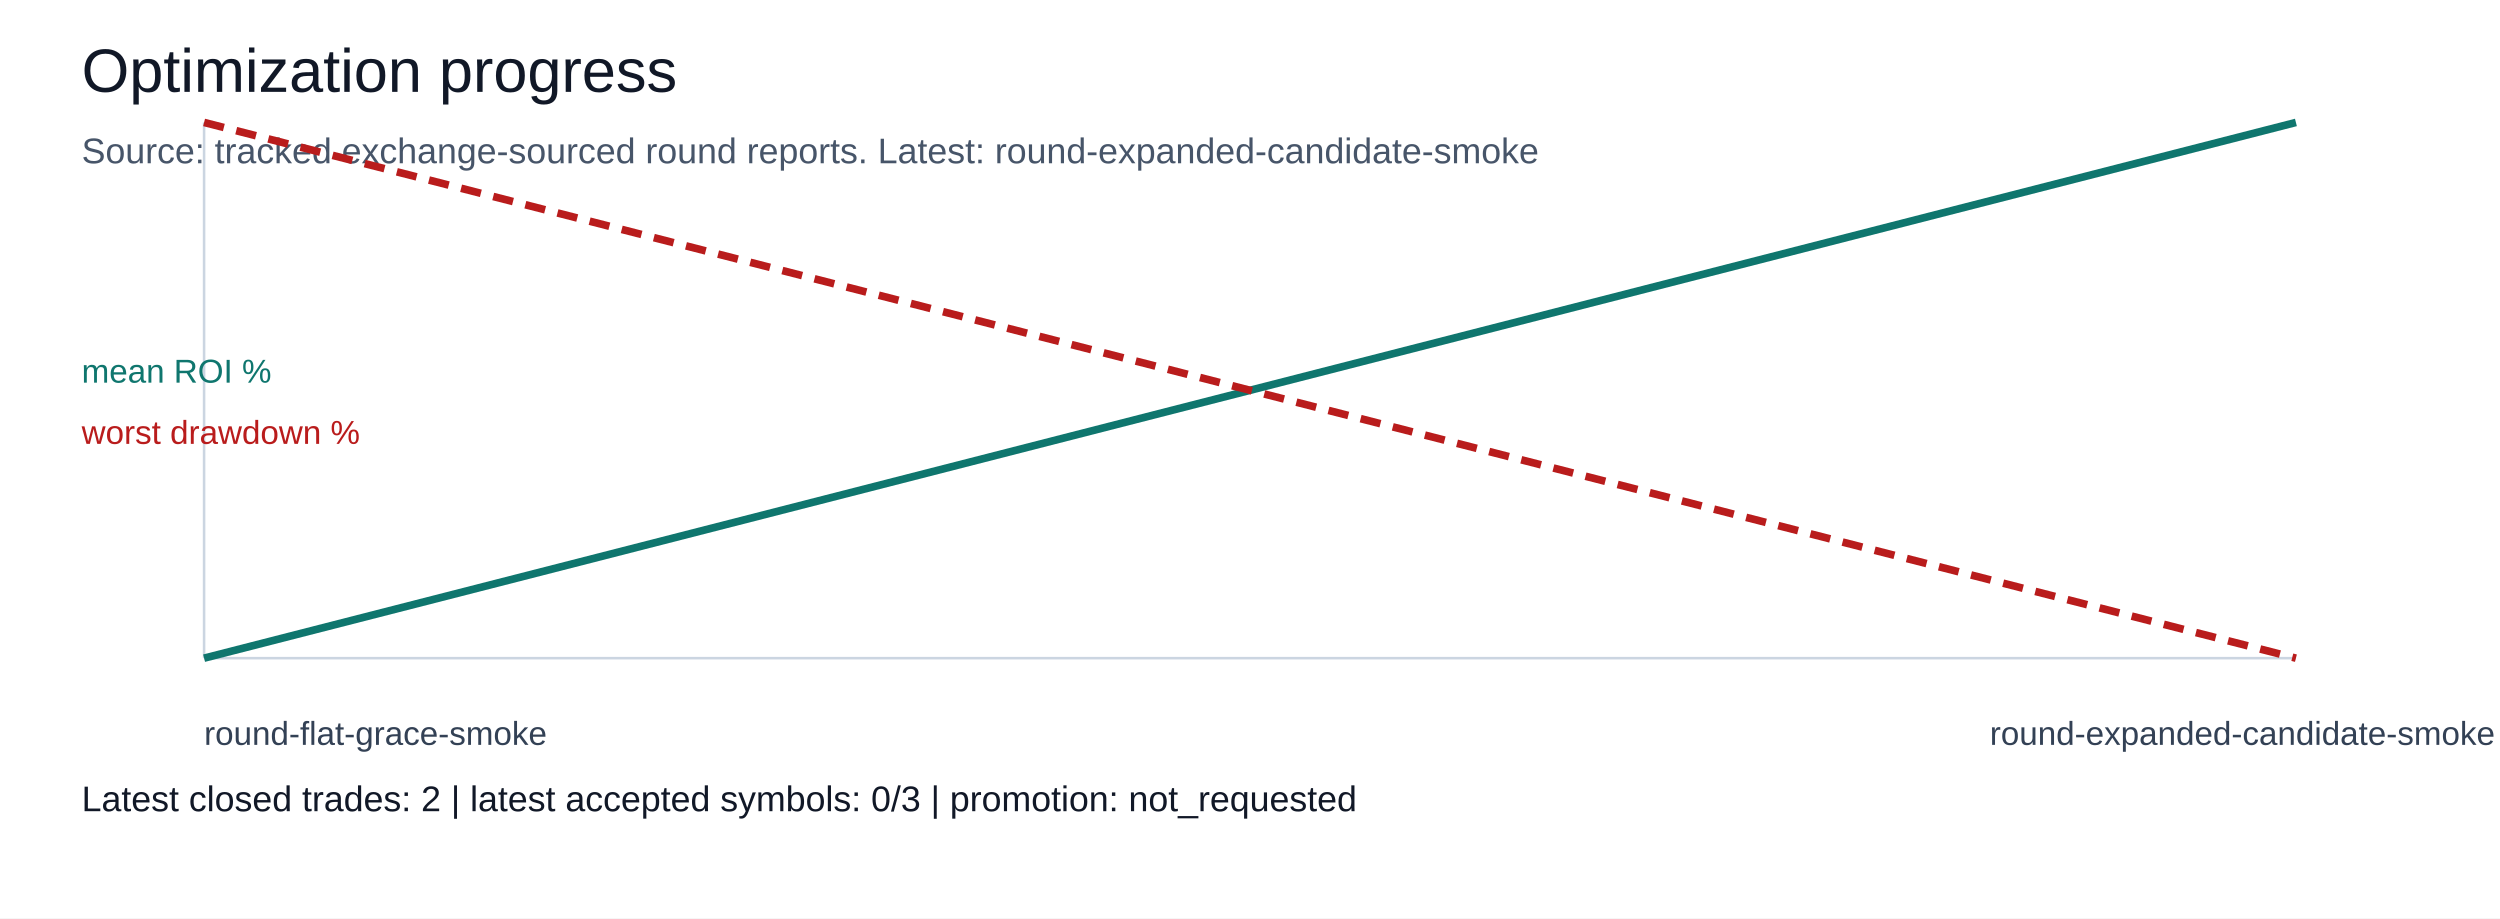
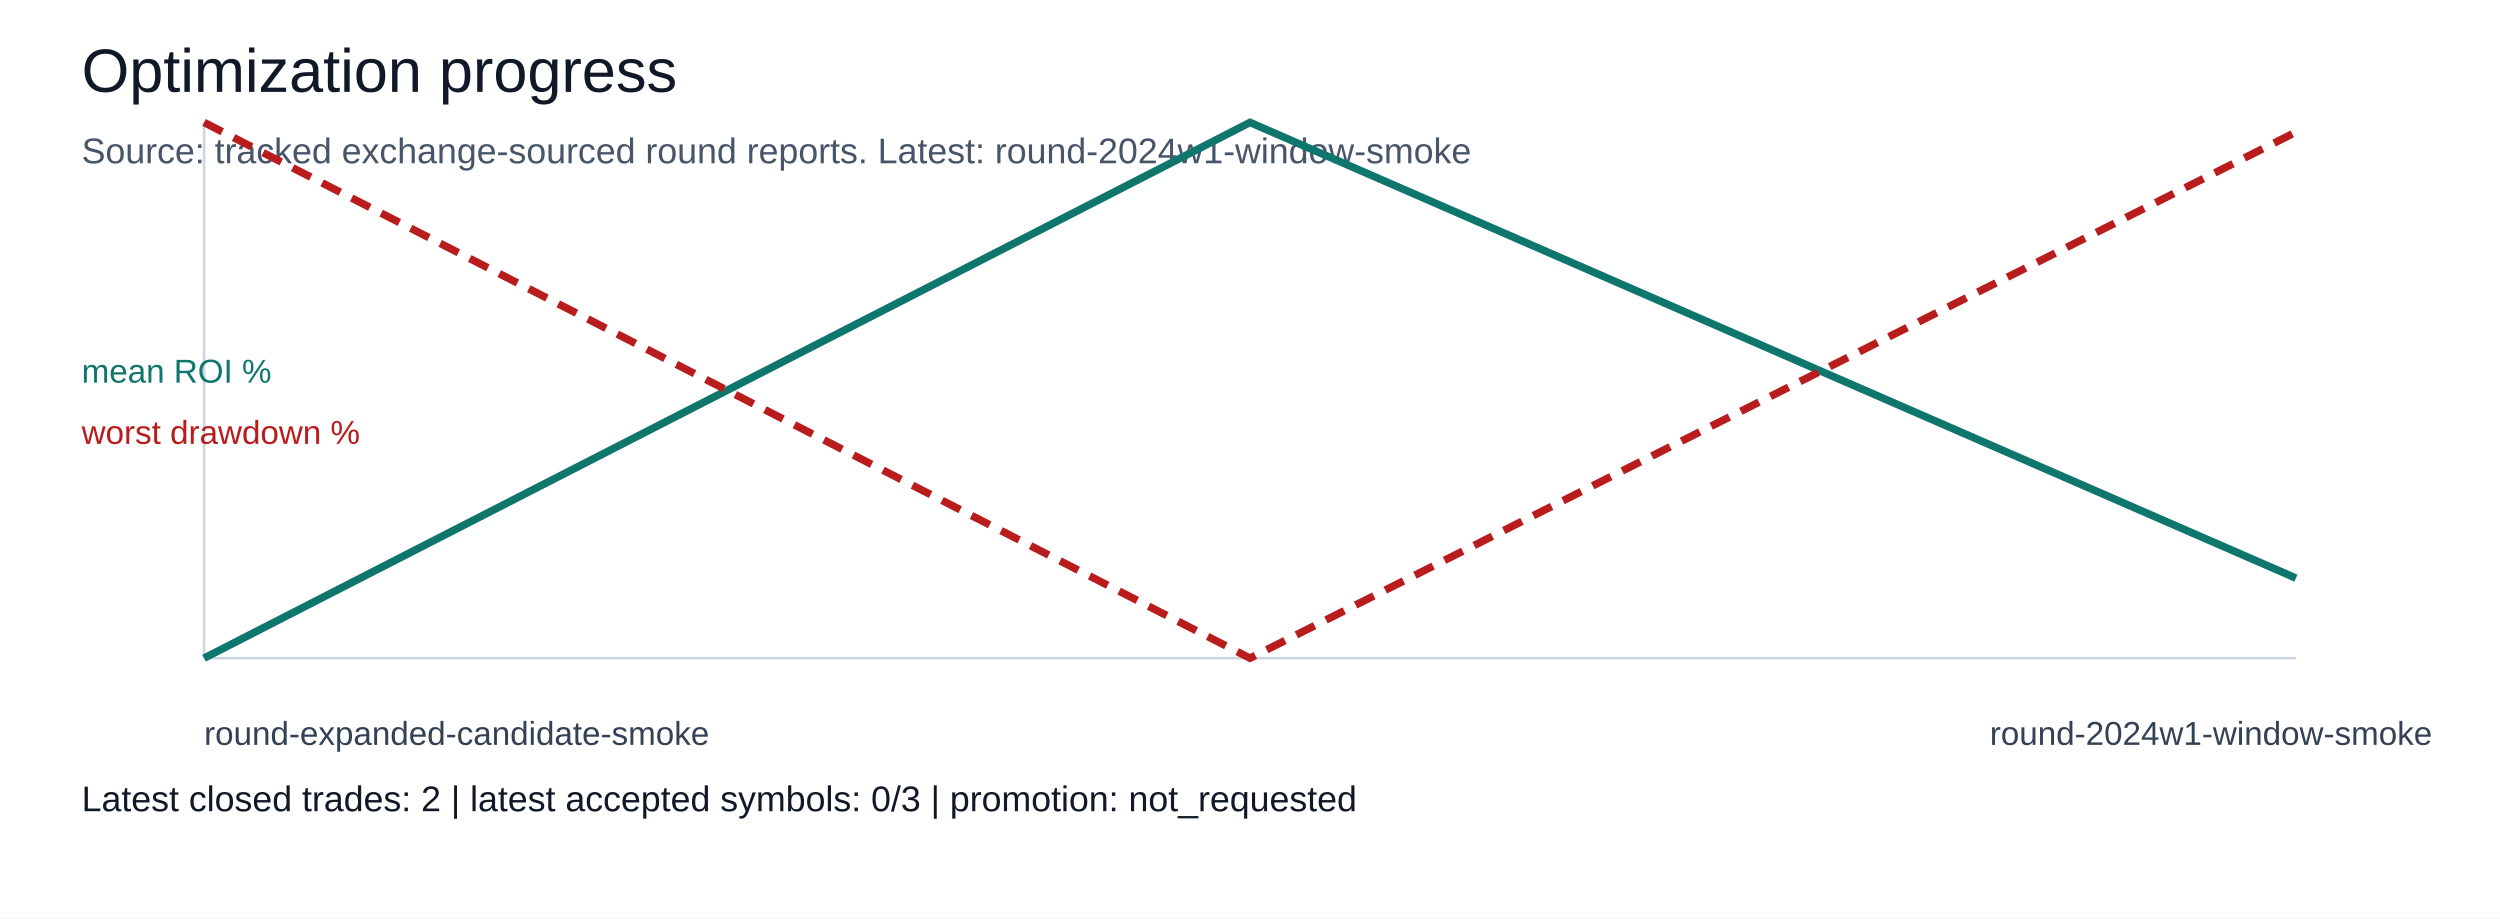
<svg xmlns="http://www.w3.org/2000/svg" width="980" height="360" viewBox="0 0 980 360">
  <rect width="980" height="360" fill="#ffffff" />
  <text x="32" y="36" font-family="Segoe UI, Arial, sans-serif" font-size="24" fill="#111827">Optimization progress</text>
-   <text x="32" y="64" font-family="Segoe UI, Arial, sans-serif" font-size="14" fill="#475569">Source: tracked exchange-sourced round reports. Latest: round-expanded-candidate-smoke</text>
+   <text x="32" y="64" font-family="Segoe UI, Arial, sans-serif" font-size="14" fill="#475569">Source: tracked exchange-sourced round reports. Latest: round-2024w1-window-smoke</text>
  <line x1="80" y1="48" x2="80" y2="258" stroke="#cbd5e1" />
  <line x1="80" y1="258" x2="900" y2="258" stroke="#cbd5e1" />
-   <polyline points="80.00,258.00 900.00,48.00" fill="none" stroke="#0f766e" stroke-width="3" />
-   <polyline points="80.00,48.00 900.00,258.00" fill="none" stroke="#b91c1c" stroke-width="3" stroke-dasharray="8 5" />
+   <polyline points="80.00,258.00 490.00,48.00 900.00,226.62" fill="none" stroke="#0f766e" stroke-width="3" />
+   <polyline points="80.00,48.00 490.00,258.00 900.00,51.77" fill="none" stroke="#b91c1c" stroke-width="3" stroke-dasharray="8 5" />
  <text x="32" y="150" font-family="Segoe UI, Arial, sans-serif" font-size="13" fill="#0f766e">mean ROI %</text>
  <text x="32" y="174" font-family="Segoe UI, Arial, sans-serif" font-size="13" fill="#b91c1c">worst drawdown %</text>
-   <text x="80" y="292" font-family="Segoe UI, Arial, sans-serif" font-size="13" fill="#334155">round-flat-grace-smoke</text>
-   <text x="780" y="292" font-family="Segoe UI, Arial, sans-serif" font-size="13" fill="#334155">round-expanded-candidate-smoke</text>
+   <text x="80" y="292" font-family="Segoe UI, Arial, sans-serif" font-size="13" fill="#334155">round-expanded-candidate-smoke</text>
+   <text x="780" y="292" font-family="Segoe UI, Arial, sans-serif" font-size="13" fill="#334155">round-2024w1-window-smoke</text>
  <text x="32" y="318" font-family="Segoe UI, Arial, sans-serif" font-size="14" fill="#111827">Latest closed trades: 2 | latest accepted symbols: 0/3 | promotion: not_requested</text>
</svg>
